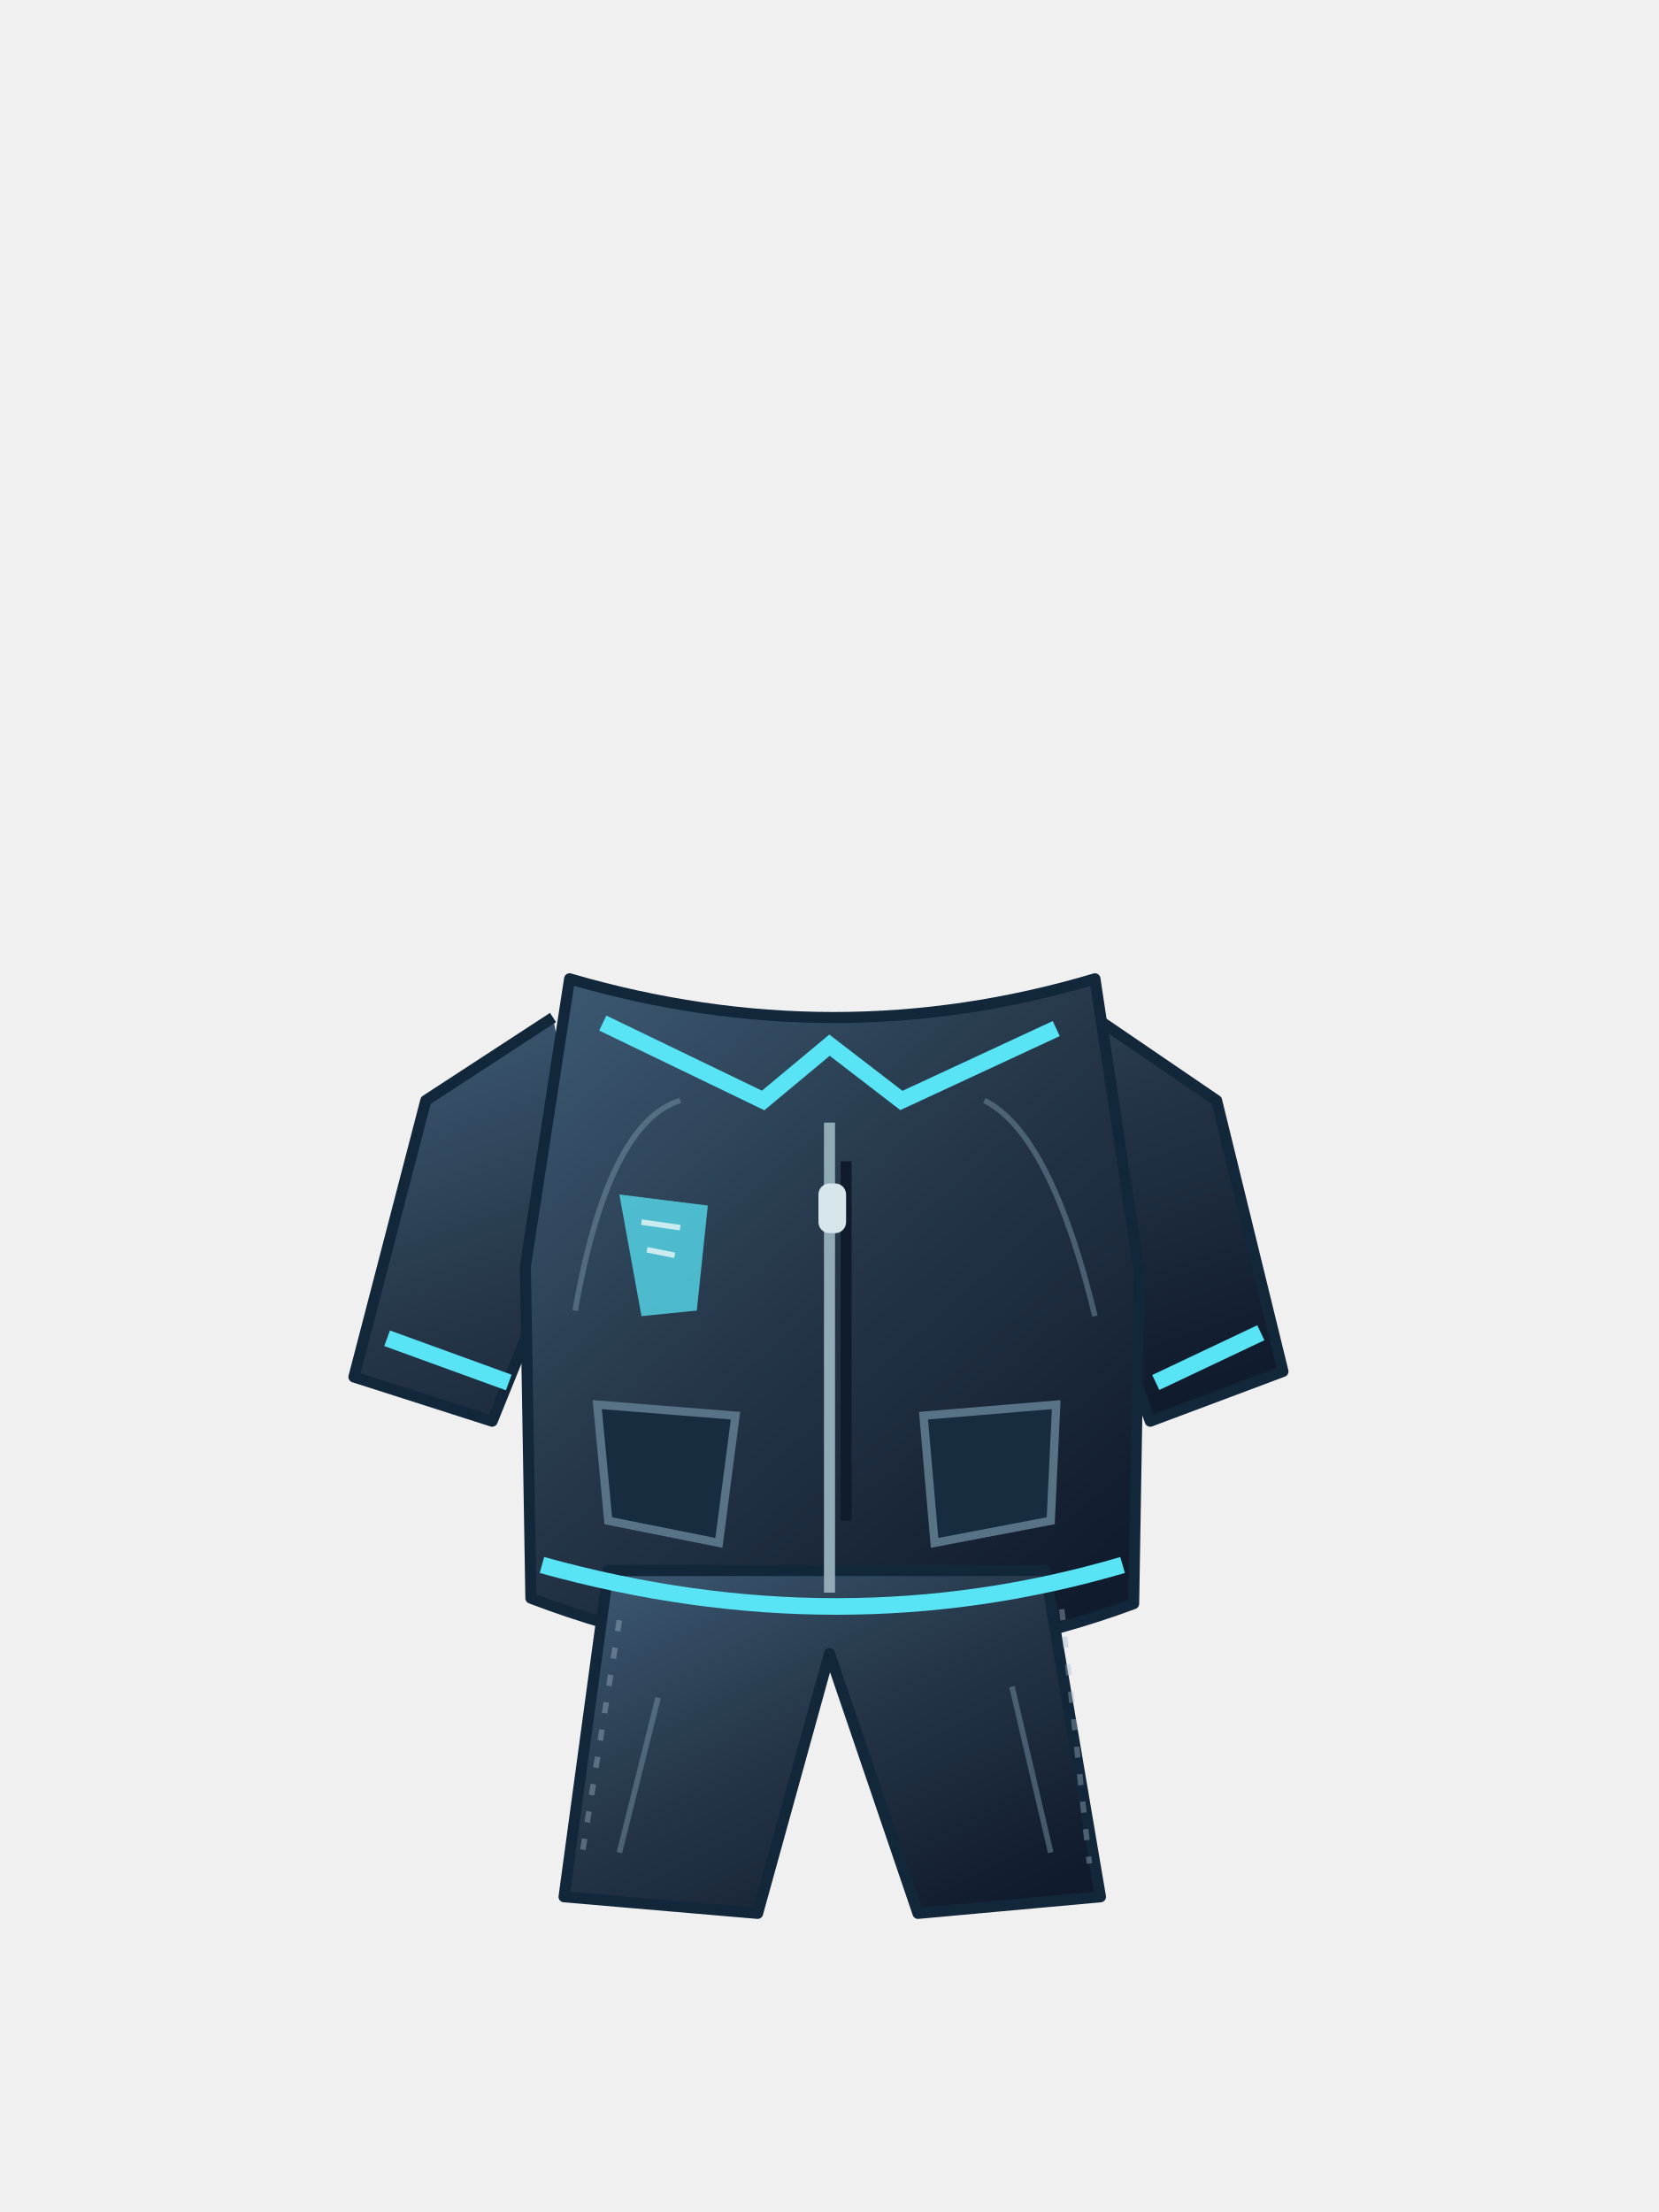
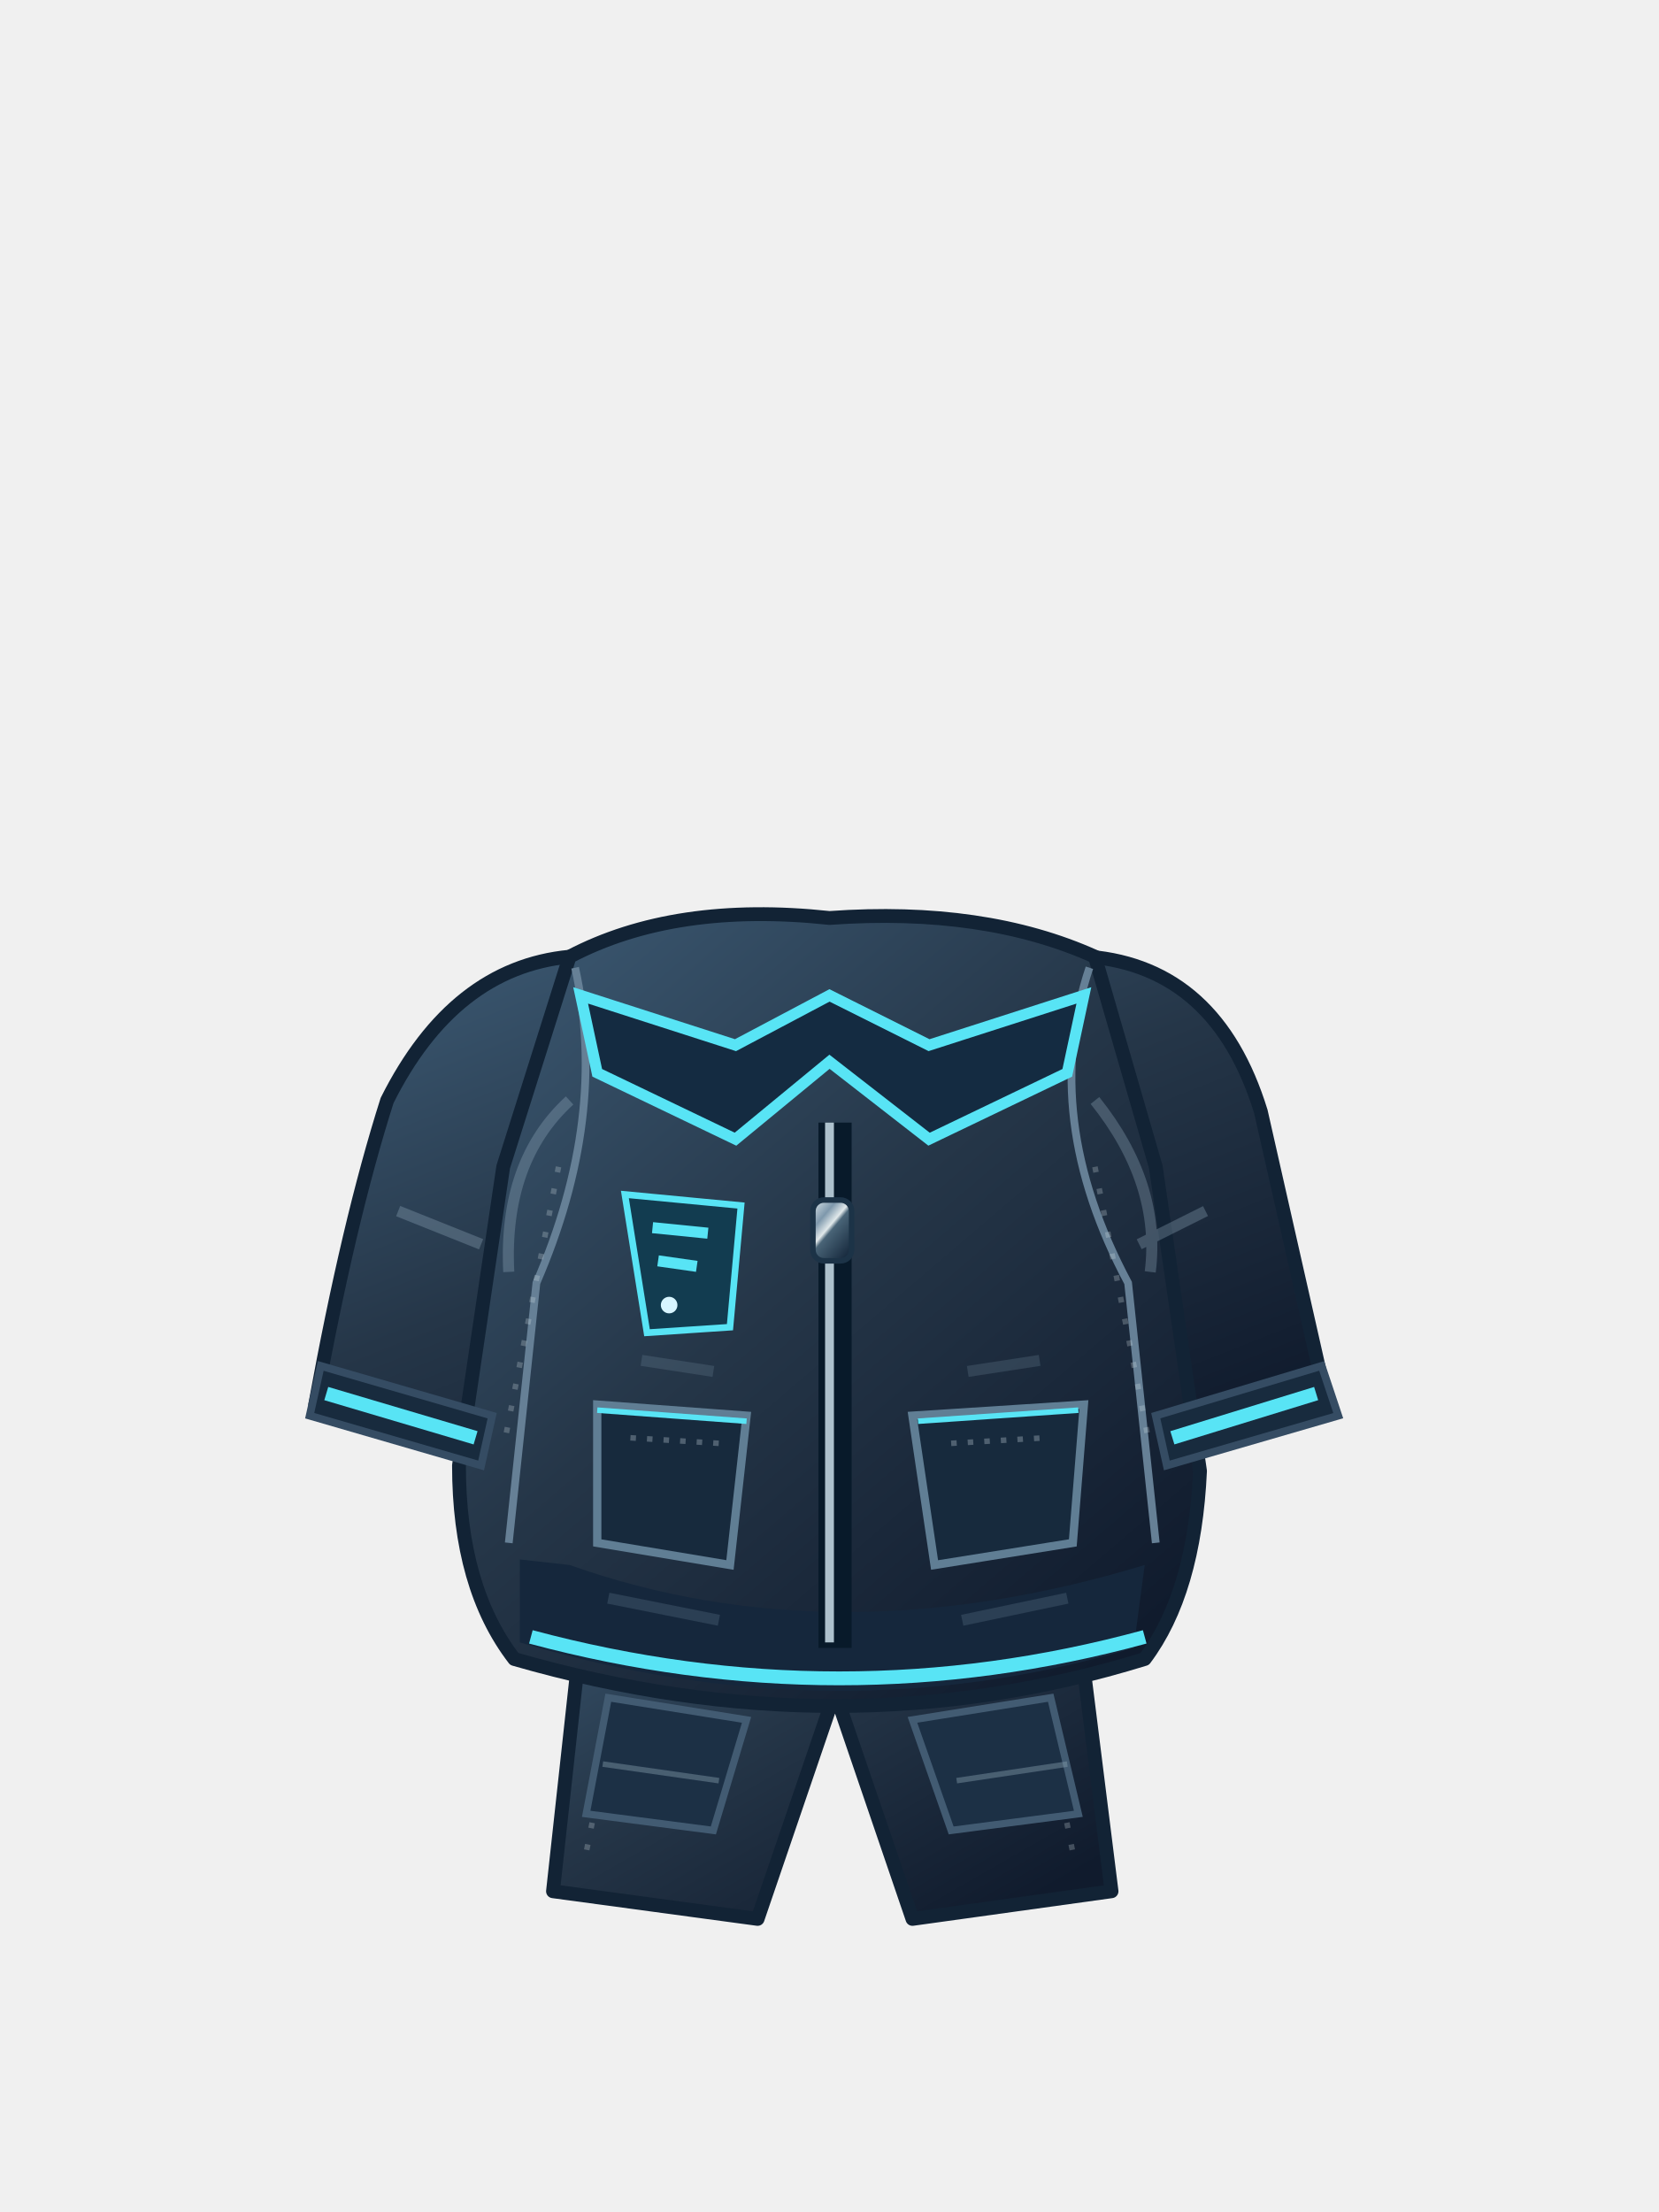
<svg xmlns="http://www.w3.org/2000/svg" viewBox="0 0 300 400">
  <defs>
    <radialGradient id="skin" cx=".32" cy=".2" r=".85">
      <stop stop-color="#eac086" />
      <stop offset=".55" stop-color="#93603e" />
      <stop offset="1" stop-color="#392b37" />
    </radialGradient>
    <linearGradient id="cloth" x2=".8" y2="1">
      <stop stop-color="#3d5b75" />
      <stop offset=".5" stop-color="#253648" />
      <stop offset="1" stop-color="#101b2d" />
    </linearGradient>
    <linearGradient id="metal" x2=".75" y2="1">
      <stop stop-color="#dce6e9" />
      <stop offset=".3" stop-color="#7e98ac" />
      <stop offset=".48" stop-color="#e1e9eb" />
      <stop offset=".55" stop-color="#496477" />
      <stop offset="1" stop-color="#192c40" />
    </linearGradient>
    <linearGradient id="trim" x2="1" y2="1">
      <stop stop-color="#edfcff" />
      <stop offset=".4" stop-color="#58e4f5" />
      <stop offset="1" stop-color="#287c9f" />
    </linearGradient>
    <linearGradient id="leather" x2=".8" y2="1">
      <stop stop-color="#c59269" />
      <stop offset=".5" stop-color="#855339" />
      <stop offset="1" stop-color="#392722" />
    </linearGradient>
    <linearGradient id="hair" x2=".3" y2="1">
      <stop stop-color="#8f5a36" />
      <stop offset=".6" stop-color="#492b25" />
      <stop offset="1" stop-color="#241b22" />
    </linearGradient>
    <radialGradient id="lens" cx=".3" cy=".15">
      <stop stop-color="#84d9ef" />
      <stop offset=".6" stop-color="#153e64" />
      <stop offset="1" stop-color="#09182b" />
    </radialGradient>
  </defs>
-   <g stroke="#13273b" stroke-width="2" stroke-linejoin="round">
-     <path d="M100 184L77 199L64 249L89 257L106 215M198 184L220 199L232 248L208 257L193 215" fill="url(#cloth)" />
-     <path d="M103 177Q151 191 198 177L206 230L205 290Q151 310 96 289L95 229Z" fill="url(#cloth)" />
-     <path d="M110 284L102 343L137 346L150 299L166 346L199 343L189 284Z" fill="url(#cloth)" />
+   <g stroke="#122335" stroke-width="2.5" stroke-linejoin="round">
+     <path d="M107 278Q150 271 193 278L201 342L165 347L151 306L137 347L100 342Z" fill="url(#cloth)" />
+     <path d="M103 173Q82 175 70 199Q63 221 57 254L88 264L105 221ZM197 173Q220 175 228 201L240 254L210 264L194 221Z" fill="url(#cloth)" />
+     <path d="M103 173Q122 163 150 166Q178 164 198 173L209 211L217 266Q216 288 207 300Q152 317 93 300Q83 287 83 265L91 211Z" fill="url(#cloth)" />
  </g>
-   <path d="M109 185L138 199L150 189L163 199L191 186" fill="none" stroke="#58e4f5" stroke-width="3" />
-   <path d="M150 203V288" stroke="#91abb6" stroke-width="2" />
-   <path d="M153 210V275" stroke="#101c2b" stroke-width="2" />
-   <path d="M108 254L133 256L130 279L110 275ZM167 256L191 254L190 275L169 279Z" fill="#182c40" stroke="#587286" stroke-width="1.5" />
-   <path d="M104 237Q110 203 123 199M198 238Q190 205 178 199M119 307L112 335M183 305L190 335" fill="none" stroke="#7591a3" opacity=".5" />
-   <path d="M98 283Q152 298 203 283M70 242L92 250M209 250L228 241" fill="none" stroke="#58e4f5" stroke-width="3" />
-   <rect x="148" y="214" width="5" height="9" rx="2" fill="#d6e6ea" />
-   <path d="M112 216L128 218L126 237L116 238Z" fill="#58e4f5" opacity=".75" />
-   <path d="M116 221l7 1m-6 4 5 1" stroke="white" opacity=".7" />
-   <path d="M112 293L105 337M192 291L197 337" fill="none" stroke="#a5baca" stroke-dasharray="2 3" opacity=".4" />
+   <path d="M104 175Q110 202 97 232L92 279M197 175Q188 202 204 232L209 279" fill="none" stroke="#668096" stroke-width="1.4" />
+   <path d="M105 180L133 189L150 180L168 189L196 180L193 194L168 206L150 192L133 206L108 194Z" fill="#142b41" stroke="#58e4f5" stroke-width="2" />
+   <path d="M103 199Q91 210 92 230M198 199Q210 214 208 230M72 219l15 6m131-6-12 6" fill="none" stroke="#a4bdd0" opacity=".28" stroke-width="2" />
+   <path d="M103 283Q151 300 207 283L205 298Q151 314 94 297L94 282Z" fill="#15273c" />
+   <path d="M96 296Q152 311 207 296" fill="none" stroke="#58e4f5" stroke-width="2.5" />
+   <path d="M151 203V298" stroke="#081a2a" stroke-width="6" />
+   <path d="M150 203V297" stroke="#adc1cd" stroke-width="1.6" />
+   <path d="M108 254L135 256L132 283L108 279ZM165 256L196 254L194 279L169 283Z" fill="#172a3d" stroke="#607e94" stroke-width="1.5" />
+   <path d="M108 255l27 2m31 0 29-2" stroke="#58e4f5" stroke-width="1" />
+   <path d="M114 260l16 1m42 0 17-1" stroke="#b7c6cf" opacity=".35" stroke-dasharray="1 2" />
+   <rect x="147" y="217" width="7" height="11" rx="2" fill="url(#metal)" stroke="#1c3347" />
+   <path d="M113 216L134 218L132 240L117 241Z" fill="#123c50" stroke="#58e4f5" stroke-width="1.2" />
+   <path d="M118 222l10 1m-9 5 7 1" stroke="#58e4f5" stroke-width="2" />
+   <circle cx="121" cy="236" r="1.5" fill="#d8f5ff" />
+   <path d="M58 247L89 256L87 265L56 256ZM209 256L239 247L242 256L211 265Z" fill="#182b3e" stroke="#354c63" stroke-width="1.4" />
+   <path d="M59 252L86 260M212 260L238 252" stroke="#58e4f5" stroke-width="2.5" />
+   <path d="M101 211L91 262M198 211L208 262M111 310L106 335M189 310L194 335" fill="none" stroke="#dce8ed" opacity=".25" stroke-dasharray="1 3" />
+   <path d="M110 307L135 311L129 331L106 328ZM165 311L190 307L195 328L172 331Z" fill="#1c3045" stroke="#425b72" stroke-width="1.3" />
+   <path d="M109 319l21 3m43 0 20-3" stroke="#8ca4b5" opacity=".4" />
+   <path d="M116 246l13 2m46 0 13-2M110 289l20 4m44 0 19-4" stroke="#7a94a8" opacity=".22" stroke-width="2" />
</svg>
